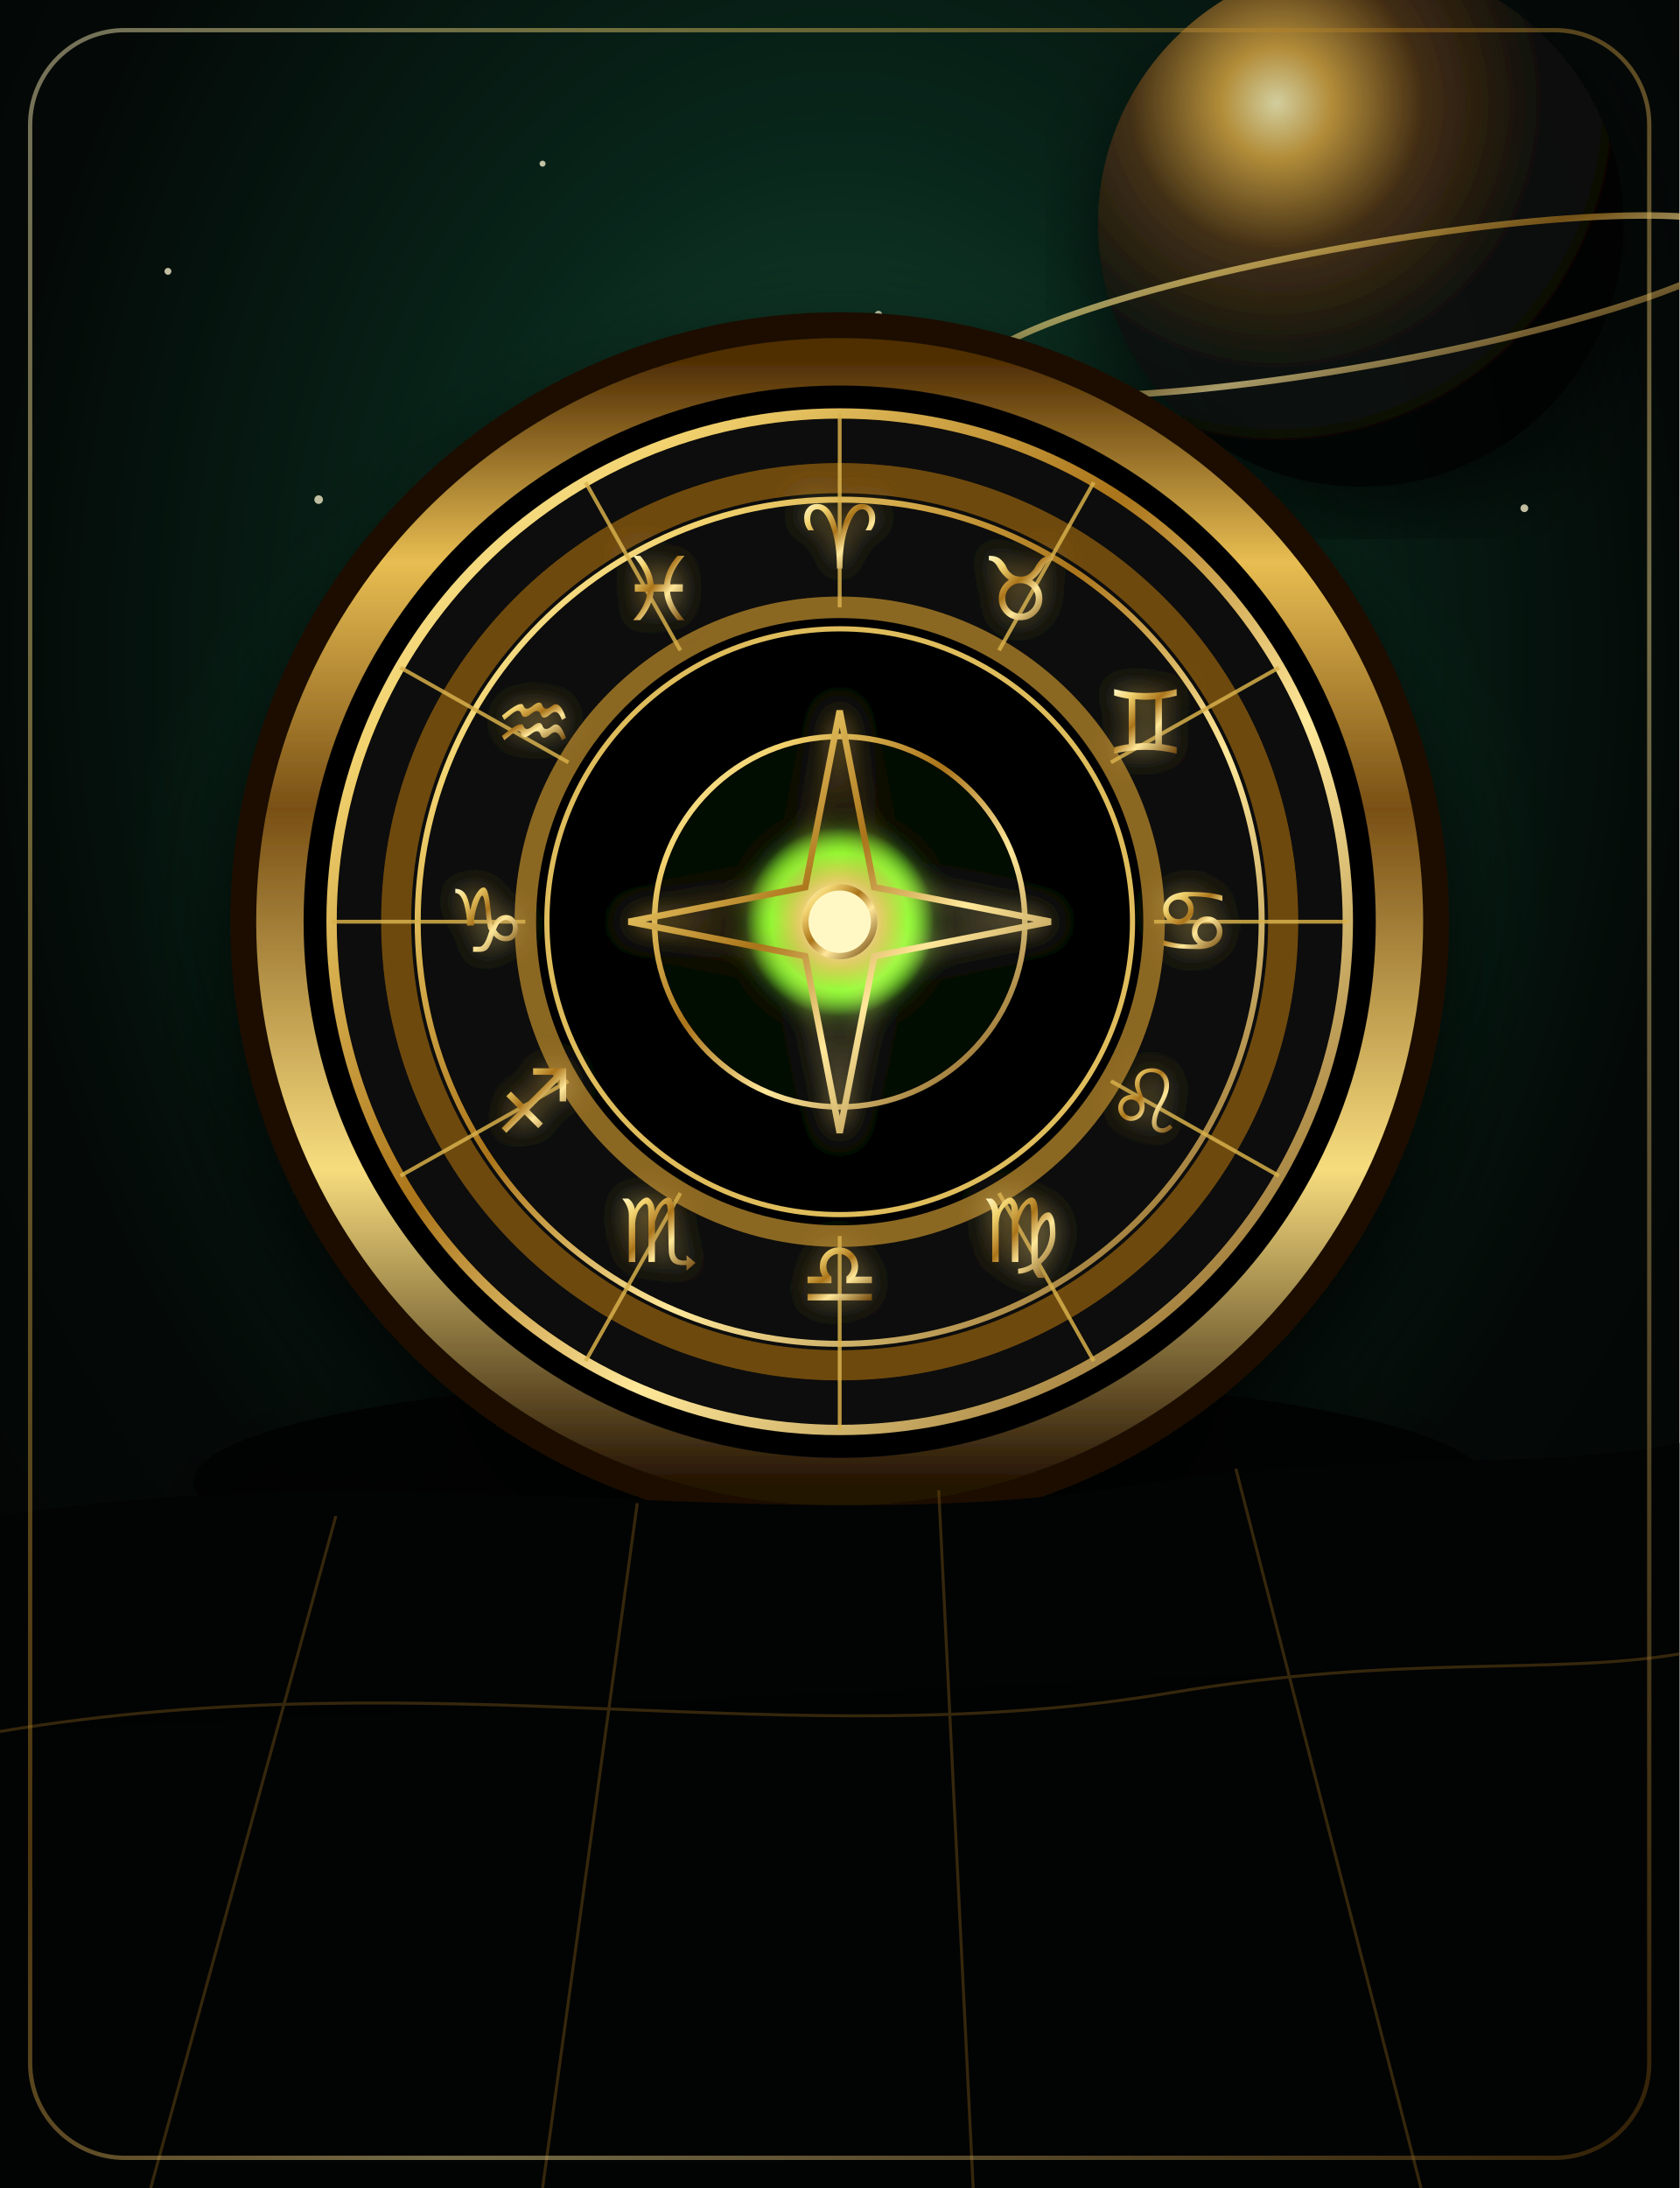
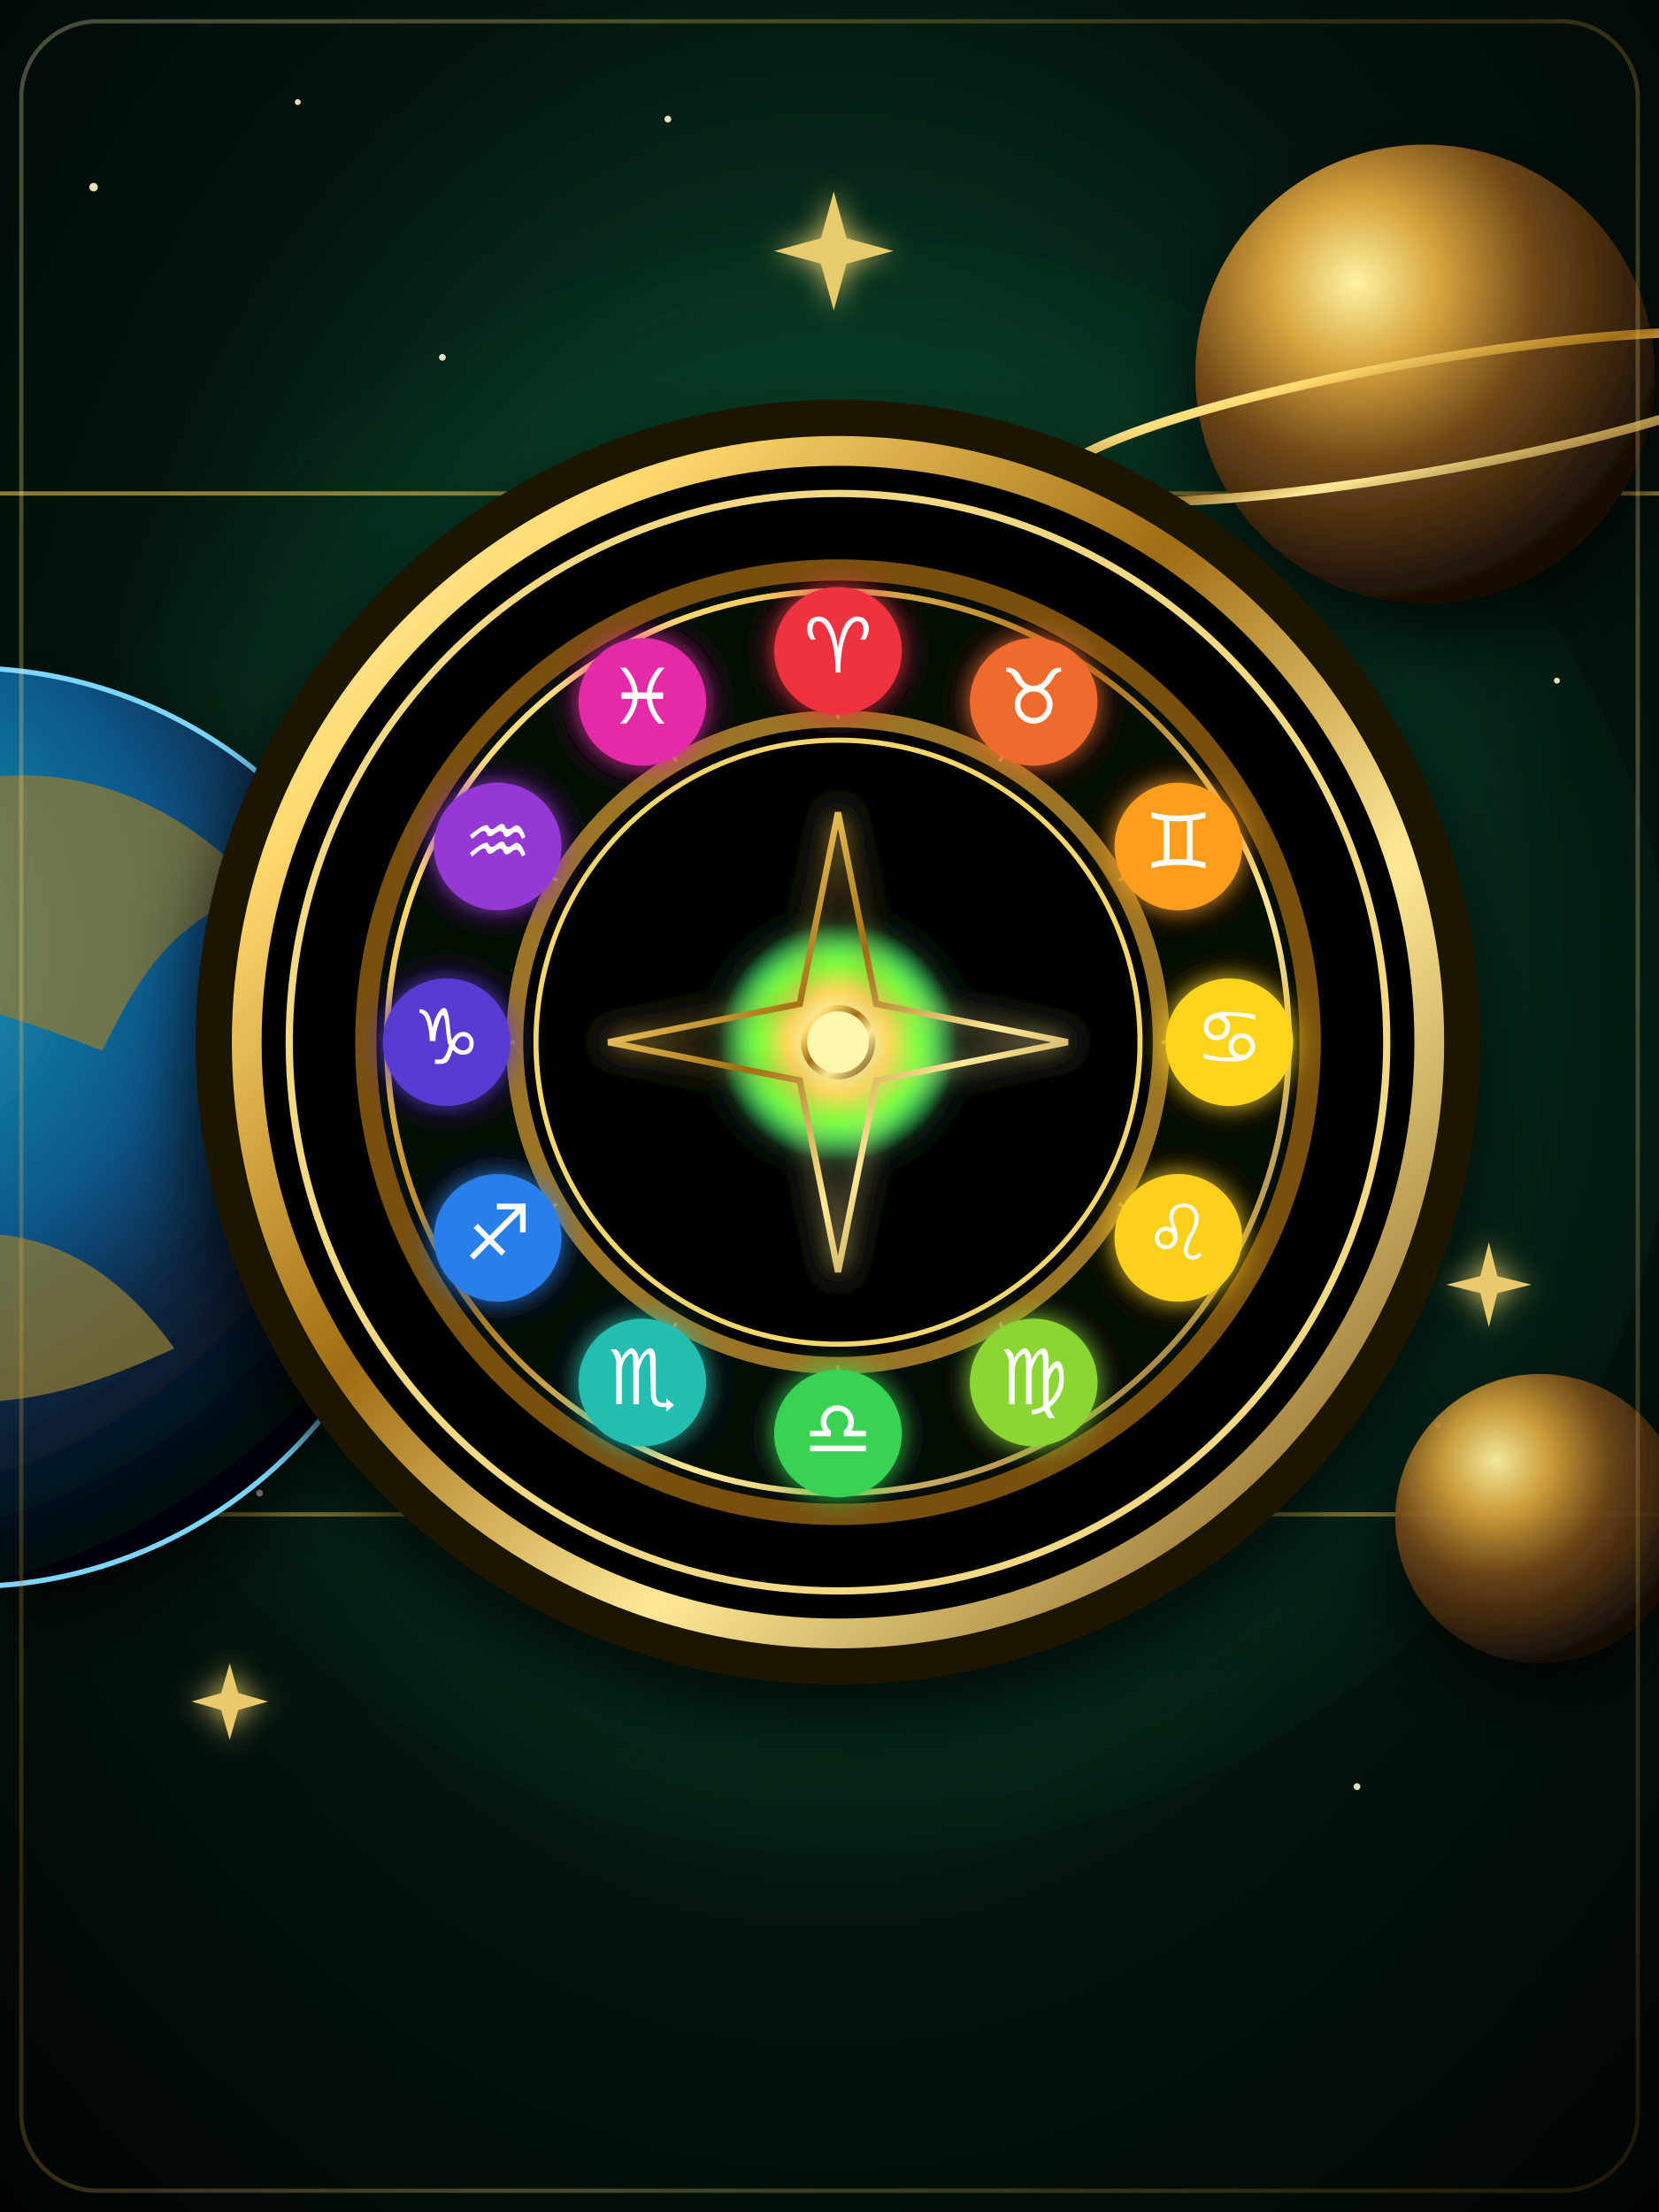
- <svg xmlns="http://www.w3.org/2000/svg" viewBox="0 0 390 508" role="img" aria-label="AstroVip premium cosmic zodiac background mobile">
+ <svg xmlns="http://www.w3.org/2000/svg" viewBox="0 0 390 520" role="img" aria-label="AstroVip — roată zodiacală cosmică premium">
  <defs>
-     <radialGradient id="bg" cx="50%" cy="30%" r="80%">
-       <stop offset="0" stop-color="#174c35" />
-       <stop offset=".3" stop-color="#08251a" />
-       <stop offset=".63" stop-color="#040907" />
-       <stop offset="1" stop-color="#010202" />
+     <radialGradient id="bg" cx="50%" cy="42%" r="78%">
+       <stop offset="0" stop-color="#0d6a43" />
+       <stop offset=".28" stop-color="#073823" />
+       <stop offset=".58" stop-color="#03140d" />
+       <stop offset="1" stop-color="#010302" />
    </radialGradient>
-     <radialGradient id="neb">
-       <stop stop-color="#75ff9b" stop-opacity=".30" />
-       <stop offset=".48" stop-color="#35f276" stop-opacity=".10" />
-       <stop offset="1" stop-color="#0cff72" stop-opacity="0" />
+     <radialGradient id="neb" cx="55%" cy="50%" r="58%">
+       <stop offset="0" stop-color="#32ff8d" stop-opacity=".32" />
+       <stop offset=".42" stop-color="#00bb6c" stop-opacity=".11" />
+       <stop offset="1" stop-color="#00a95d" stop-opacity="0" />
+     </radialGradient>
+     <radialGradient id="earth" cx="35%" cy="30%" r="72%">
+       <stop offset="0" stop-color="#9deaff" />
+       <stop offset=".28" stop-color="#177ea5" />
+       <stop offset=".52" stop-color="#07578a" />
+       <stop offset=".72" stop-color="#0a2845" />
+       <stop offset="1" stop-color="#020608" />
+     </radialGradient>
+     <radialGradient id="sat" cx="35%" cy="30%" r="72%">
+       <stop stop-color="#fff2a3" />
+       <stop offset=".25" stop-color="#d7a53e" />
+       <stop offset=".55" stop-color="#6e4617" />
+       <stop offset="1" stop-color="#120b04" />
    </radialGradient>
    <linearGradient id="gold" x1="0" y1="0" x2="1" y2="1">
-       <stop stop-color="#fff7c5" />
-       <stop offset=".18" stop-color="#f2d36f" />
-       <stop offset=".43" stop-color="#aa741a" />
-       <stop offset=".63" stop-color="#ffe89a" />
-       <stop offset="1" stop-color="#6d4308" />
+       <stop stop-color="#fff8c7" />
+       <stop offset=".18" stop-color="#ffd96d" />
+       <stop offset=".43" stop-color="#a06d13" />
+       <stop offset=".66" stop-color="#ffe996" />
+       <stop offset="1" stop-color="#6d4508" />
    </linearGradient>
-     <linearGradient id="gold2" x1="0" y1="0" x2="0" y2="1">
-       <stop stop-color="#4f2d04" />
-       <stop offset=".18" stop-color="#e8bd52" />
-       <stop offset=".4" stop-color="#795015" />
-       <stop offset=".72" stop-color="#f7dc7e" />
-       <stop offset="1" stop-color="#241303" />
-     </linearGradient>
-     <radialGradient id="planet" cx="34%" cy="27%" r="70%">
-       <stop stop-color="#fff6bd" />
-       <stop offset=".15" stop-color="#d8a642" />
-       <stop offset=".4" stop-color="#4e3214" />
-       <stop offset=".72" stop-color="#11100d" />
-       <stop offset="1" stop-color="#020202" />
-     </radialGradient>
    <radialGradient id="core">
      <stop stop-color="#fff" />
-       <stop offset=".15" stop-color="#fff6af" />
-       <stop offset=".42" stop-color="#dfc446" />
-       <stop offset=".72" stop-color="#92ff37" />
-       <stop offset="1" stop-color="#76ff2c" stop-opacity="0" />
+       <stop offset=".16" stop-color="#fff7aa" />
+       <stop offset=".43" stop-color="#ffd956" />
+       <stop offset=".66" stop-color="#7dff3f" />
+       <stop offset="1" stop-color="#31ff90" stop-opacity="0" />
    </radialGradient>
-     <filter id="g">
-       <feGaussianBlur stdDeviation="3.5" result="b" />
+     <filter id="glow">
+       <feGaussianBlur stdDeviation="3.2" result="b" />
      <feMerge>
        <feMergeNode in="b" />
        <feMergeNode in="SourceGraphic" />
      </feMerge>
    </filter>
-     <filter id="s">
-       <feDropShadow dx="0" dy="9" stdDeviation="10" flood-color="#000" flood-opacity=".78" />
+     <filter id="shadow">
+       <feDropShadow dx="0" dy="8" stdDeviation="9" flood-color="#000" flood-opacity=".78" />
    </filter>
  </defs>
-   <rect width="390" height="508" fill="url(#bg)" />
-   <ellipse cx="195" cy="205" rx="168" ry="124" fill="url(#neb)" />
-   <circle cx="316" cy="52" r="61" fill="url(#planet)" opacity=".82" filter="url(#s)" />
-   <ellipse cx="316" cy="71" rx="91" ry="14" fill="none" stroke="url(#gold)" stroke-width="1.5" opacity=".65" transform="rotate(-10 316 71)" />
-   <g fill="#fff7d1" opacity=".75">
-     <circle cx="39" cy="63" r=".8" />
-     <circle cx="74" cy="116" r="1" />
-     <circle cx="126" cy="38" r=".7" />
-     <circle cx="204" cy="73" r=".85" />
-     <circle cx="354" cy="118" r=".9" />
+   <rect width="390" height="520" fill="url(#bg)" />
+   <ellipse cx="200" cy="246" rx="194" ry="190" fill="url(#neb)" />
+   <g opacity=".9" fill="#fff6cb">
+     <circle cx="22" cy="44" r="1" />
+     <circle cx="70" cy="24" r=".7" />
+     <circle cx="104" cy="84" r=".8" />
+     <circle cx="157" cy="28" r=".8" />
+     <circle cx="345" cy="51" r=".9" />
+     <circle cx="366" cy="160" r=".7" />
+     <circle cx="26" cy="185" r=".7" />
+     <circle cx="338" cy="335" r=".8" />
+     <circle cx="61" cy="351" r=".8" />
+     <circle cx="319" cy="420" r=".8" />
  </g>
-   <g transform="translate(195 214)" filter="url(#s)">
-     <ellipse cx="0" cy="130" rx="150" ry="25" fill="#000" opacity=".72" />
-     <circle r="135" fill="#050605" stroke="#1c1102" stroke-width="13" />
-     <circle r="130" fill="none" stroke="url(#gold2)" stroke-width="11" />
-     <circle r="118" fill="#070807" stroke="url(#gold)" stroke-width="2.4" />
-     <circle r="103" fill="#090b09" stroke="#6e4a10" stroke-width="7" />
-     <circle r="98" fill="none" stroke="url(#gold)" stroke-width="1.4" />
-     <circle r="73" fill="#020403" stroke="#8b6722" stroke-width="5" />
-     <circle r="68" fill="none" stroke="#e0bd5c" stroke-width="1.2" />
-     <circle r="43" fill="#050705" stroke="url(#gold)" stroke-width="1.3" />
-     <circle r="22" fill="url(#core)" filter="url(#g)" />
-     <g stroke="#d9b14b" stroke-width=".9" opacity=".84">
-       <path d="M0-118V-73M59-102L37-63M102-59L63-37M118 0H73M102 59L63 37M59 102L37 63M0 118V73M-59 102L-37 63M-102 59L-63 37M-118 0H-73M-102-59L-63-37M-59-102L-37-63" />
+   <g stroke="#d8b14a" opacity=".65">
+     <path d="M0 116H390" />
+     <path d="M0 356H390" />
+   </g>
+   <g filter="url(#shadow)">
+     <circle cx="-8" cy="265" r="108" fill="url(#earth)" stroke="#7bd6ff" stroke-width="1.2" />
+     <path d="M-47 201c40-28 78-24 108 8-21 8-28 20-37 38-18-7-38-15-71-15zM-22 292c28-7 48 4 63 25-20 9-38 16-68 11z" fill="#8d7a35" opacity=".75" />
+     <circle cx="335" cy="88" r="54" fill="url(#sat)" />
+     <ellipse cx="335" cy="98" rx="88" ry="13" fill="none" stroke="url(#gold)" stroke-width="2.2" transform="rotate(-10 335 98)" />
+     <circle cx="362" cy="357" r="34" fill="url(#sat)" opacity=".92" />
+   </g>
+   <g transform="translate(197 245)" filter="url(#shadow)">
+     <circle r="146" fill="#030503" stroke="#1e1202" stroke-width="10" />
+     <circle r="139" fill="none" stroke="url(#gold)" stroke-width="7" />
+     <circle r="129" fill="none" stroke="#ffe48b" stroke-width="1.7" opacity=".95" />
+     <circle r="111" fill="#040705" stroke="#79500f" stroke-width="5" />
+     <circle r="106" fill="none" stroke="url(#gold)" stroke-width="1.4" />
+     <circle r="76" fill="#030504" stroke="#9b7425" stroke-width="4" />
+     <circle r="71" fill="none" stroke="#f5d76d" stroke-width="1.2" />
+     <g stroke="#d7b24a" stroke-width=".8" opacity=".75">
+       <path d="M0-106V-76M53-92L38-66M92-53L66-38M106 0H76M92 53L66 38M53 92L38 66M0 106V76M-53 92L-38 66M-92 53L-66 38M-106 0H-76M-92-53L-66-38M-53-92L-38-66" />
    </g>
-     <g fill="url(#gold)" text-anchor="middle" font-family="Georgia,'Times New Roman',serif" font-size="20.5" font-weight="700" filter="url(#g)">
-       <text x="0" y="-82">♈</text>
-       <text x="42" y="-70">♉</text>
-       <text x="71" y="-39">♊</text>
-       <text x="82" y="7">♋</text>
-       <text x="71" y="49">♌</text>
-       <text x="42" y="79">♍</text>
-       <text x="0" y="89">♎</text>
-       <text x="-42" y="79">♏</text>
-       <text x="-71" y="49">♐</text>
-       <text x="-82" y="7">♑</text>
-       <text x="-71" y="-39">♒</text>
-       <text x="-42" y="-70">♓</text>
+     <g font-family="Georgia,serif" font-size="18" font-weight="700" text-anchor="middle" dominant-baseline="middle" filter="url(#glow)">
+       <g transform="translate(0 -92)">
+         <circle r="15" fill="#ef3140" />
+         <text fill="#fff">♈</text>
+       </g>
+       <g transform="translate(46 -80)">
+         <circle r="15" fill="#f06b2e" />
+         <text fill="#fff">♉</text>
+       </g>
+       <g transform="translate(80 -46)">
+         <circle r="15" fill="#ff9d1b" />
+         <text fill="#fff">♊</text>
+       </g>
+       <g transform="translate(92 0)">
+         <circle r="15" fill="#ffd41f" />
+         <text fill="#fff">♋</text>
+       </g>
+       <g transform="translate(80 46)">
+         <circle r="15" fill="#ffd11d" />
+         <text fill="#fff">♌</text>
+       </g>
+       <g transform="translate(46 80)">
+         <circle r="15" fill="#8bd636" />
+         <text fill="#fff">♍</text>
+       </g>
+       <g transform="translate(0 92)">
+         <circle r="15" fill="#39d354" />
+         <text fill="#fff">♎</text>
+       </g>
+       <g transform="translate(-46 80)">
+         <circle r="15" fill="#28bdb1" />
+         <text fill="#fff">♏</text>
+       </g>
+       <g transform="translate(-80 46)">
+         <circle r="15" fill="#2a7eea" />
+         <text fill="#fff">♐</text>
+       </g>
+       <g transform="translate(-92 0)">
+         <circle r="15" fill="#5a3ad1" />
+         <text fill="#fff">♑</text>
+       </g>
+       <g transform="translate(-80 -46)">
+         <circle r="15" fill="#9639d4" />
+         <text fill="#fff">♒</text>
+       </g>
+       <g transform="translate(-46 -80)">
+         <circle r="15" fill="#e52aa7" />
+         <text fill="#fff">♓</text>
+       </g>
    </g>
-     <g stroke="url(#gold)" stroke-width="1.5" fill="none" filter="url(#g)">
-       <path d="M0-49L8-8L49 0L8 8L0 49L-8 8L-49 0L-8-8Z" />
-       <circle r="8" fill="#fff8c4" />
+     <circle r="28" fill="url(#core)" filter="url(#glow)" />
+     <g stroke="url(#gold)" fill="none" stroke-width="1.5" filter="url(#glow)">
+       <path d="M0-54L9-9L54 0L9 9L0 54L-9 9L-54 0L-9-9Z" />
+       <circle r="8" fill="#fff6b0" />
    </g>
  </g>
-   <path d="M0 352 C95 337 182 358 262 345 C320 336 357 342 390 335 L390 508 L0 508 Z" fill="#020303" />
-   <g stroke="#735116" stroke-width=".7" opacity=".45">
-     <path d="M0 402 C102 385 183 408 272 393 C326 384 360 389 390 384" />
-     <path d="M78 352L35 508M148 349L126 508M218 346L226 508M287 341L330 508" />
+   <g fill="#f3d370" opacity=".95" filter="url(#glow)">
+     <path d="M196 45l3 11 11 3-11 3-3 11-3-11-11-3 11-3z" />
+     <path d="M54 391l2 7 7 2-7 2-2 7-2-7-7-2 7-2z" />
+     <path d="M350 292l2 8 8 2-8 2-2 8-2-8-8-2 8-2z" />
  </g>
-   <rect x="7" y="7" width="376" height="494" rx="22" fill="none" stroke="url(#gold)" stroke-width="1" opacity=".45" />
+   <rect x="5" y="5" width="380" height="510" rx="18" fill="none" stroke="url(#gold)" stroke-width="1" opacity=".28" />
</svg>
